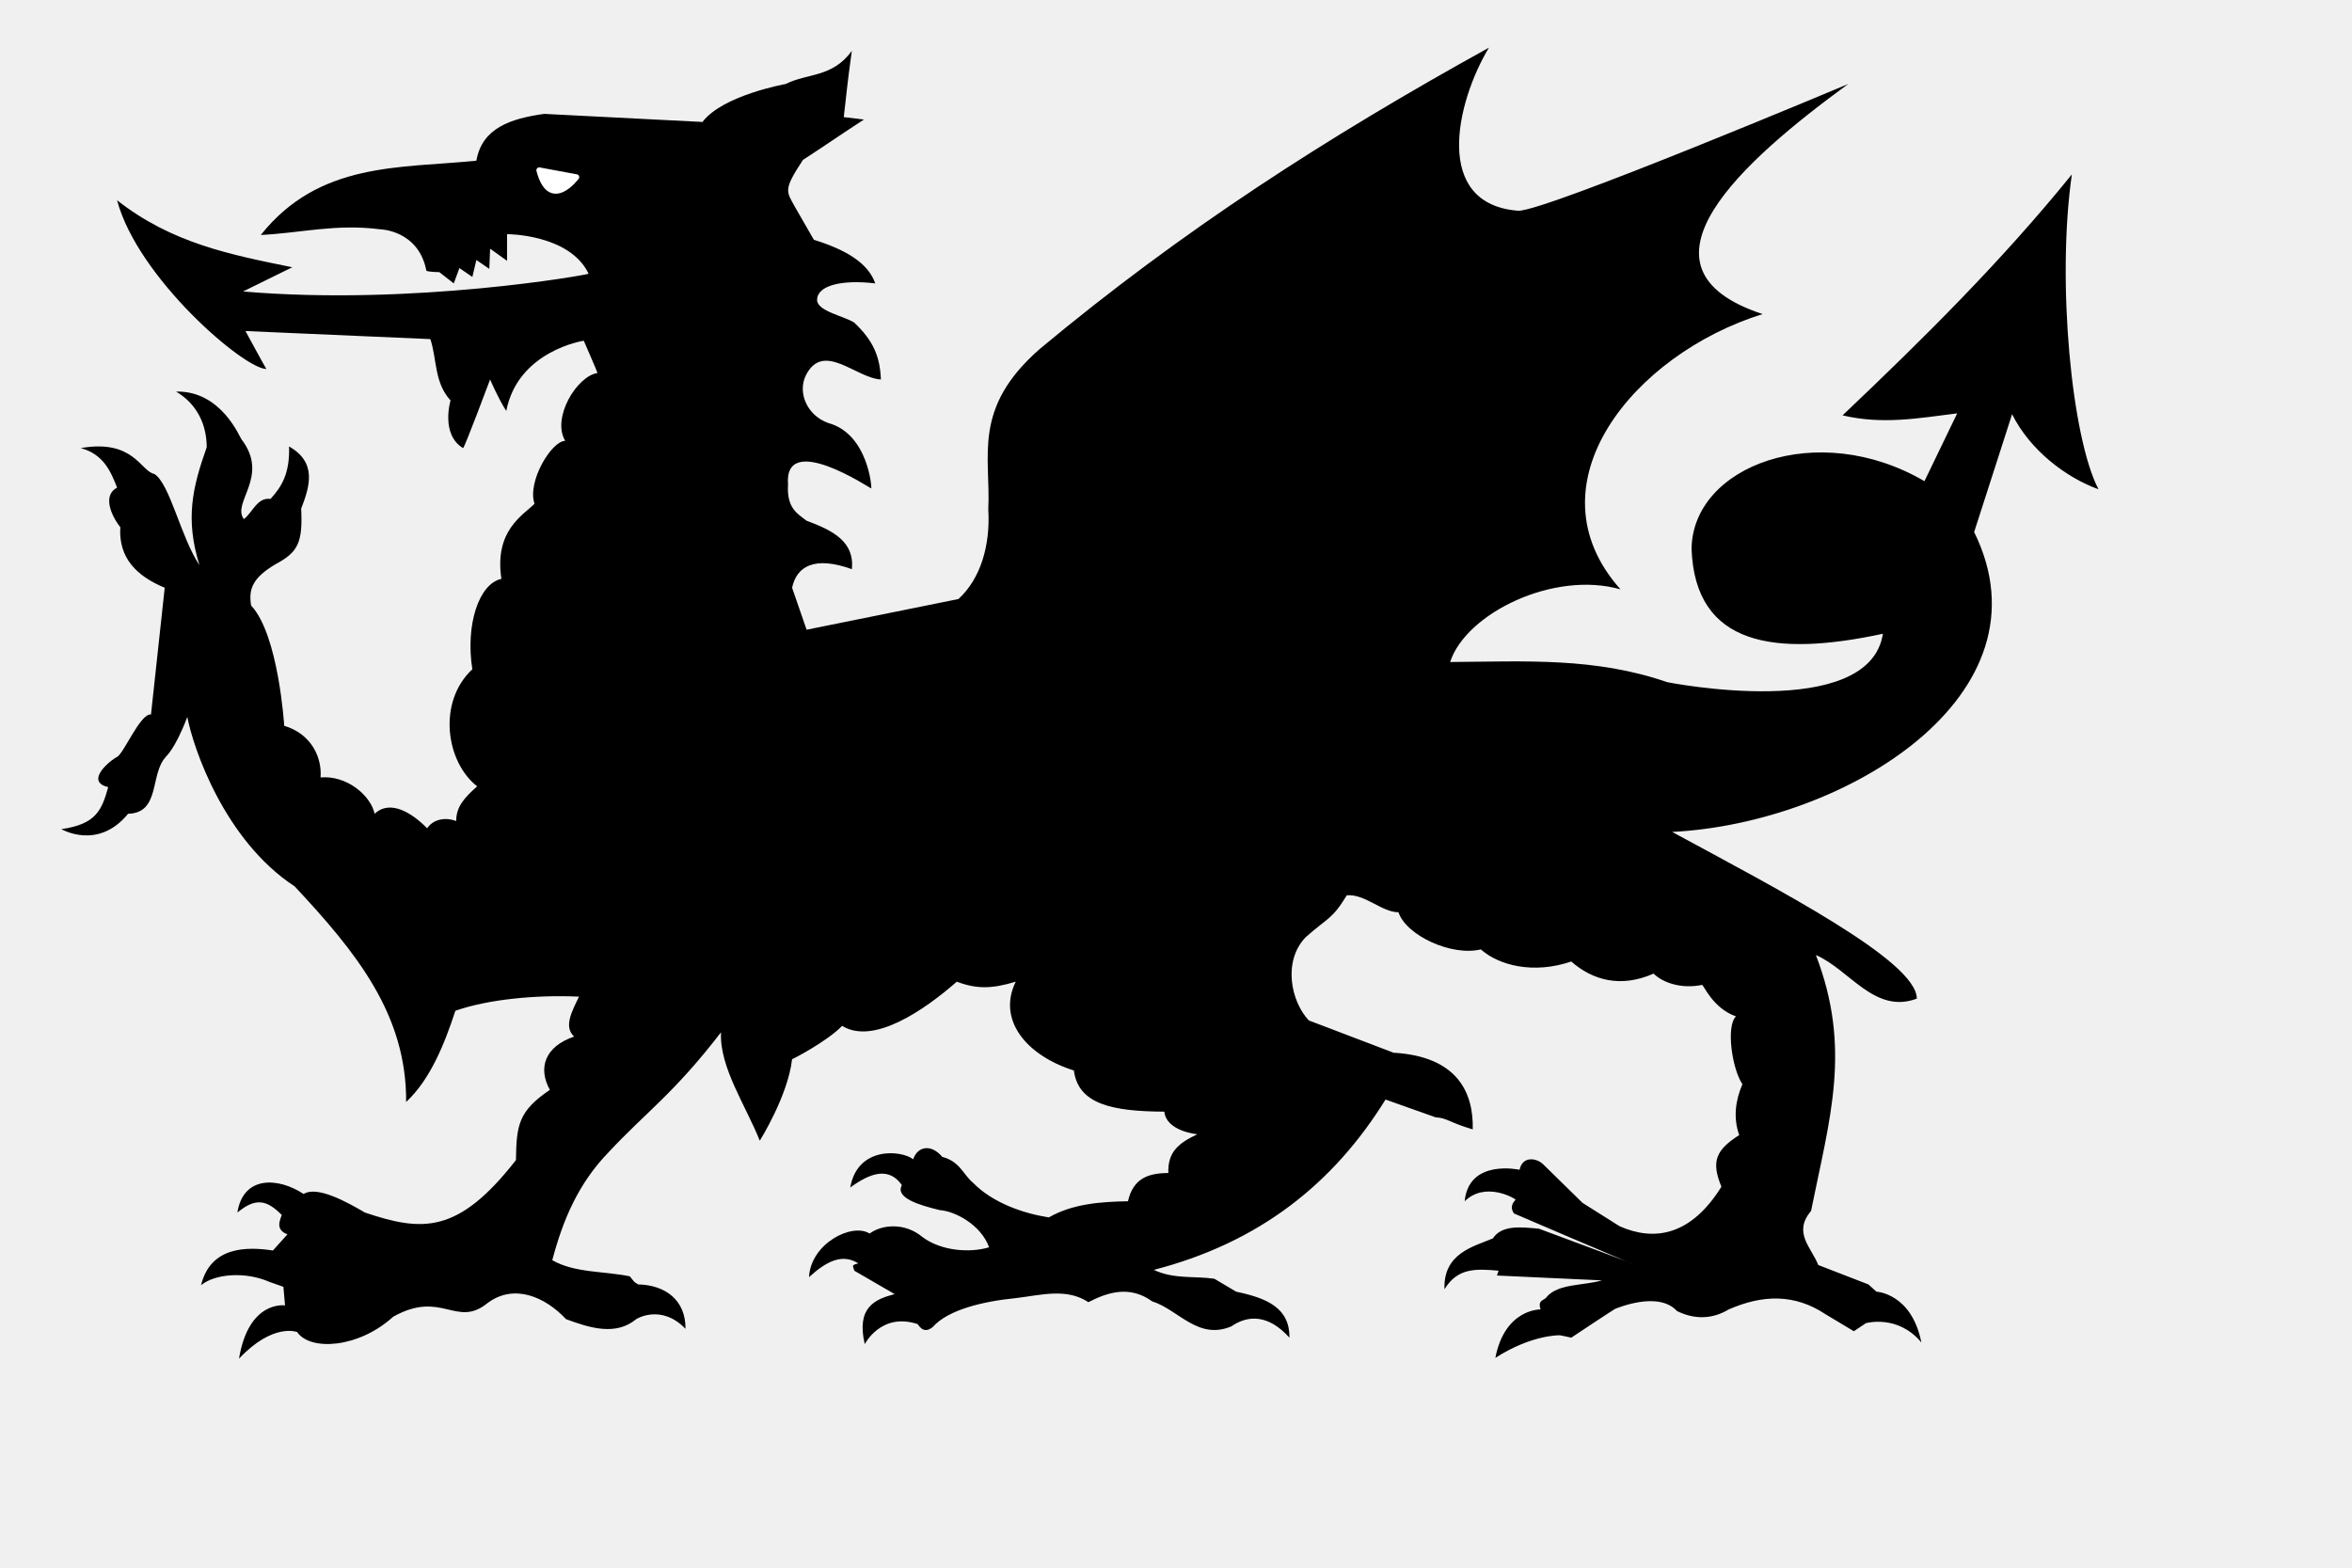
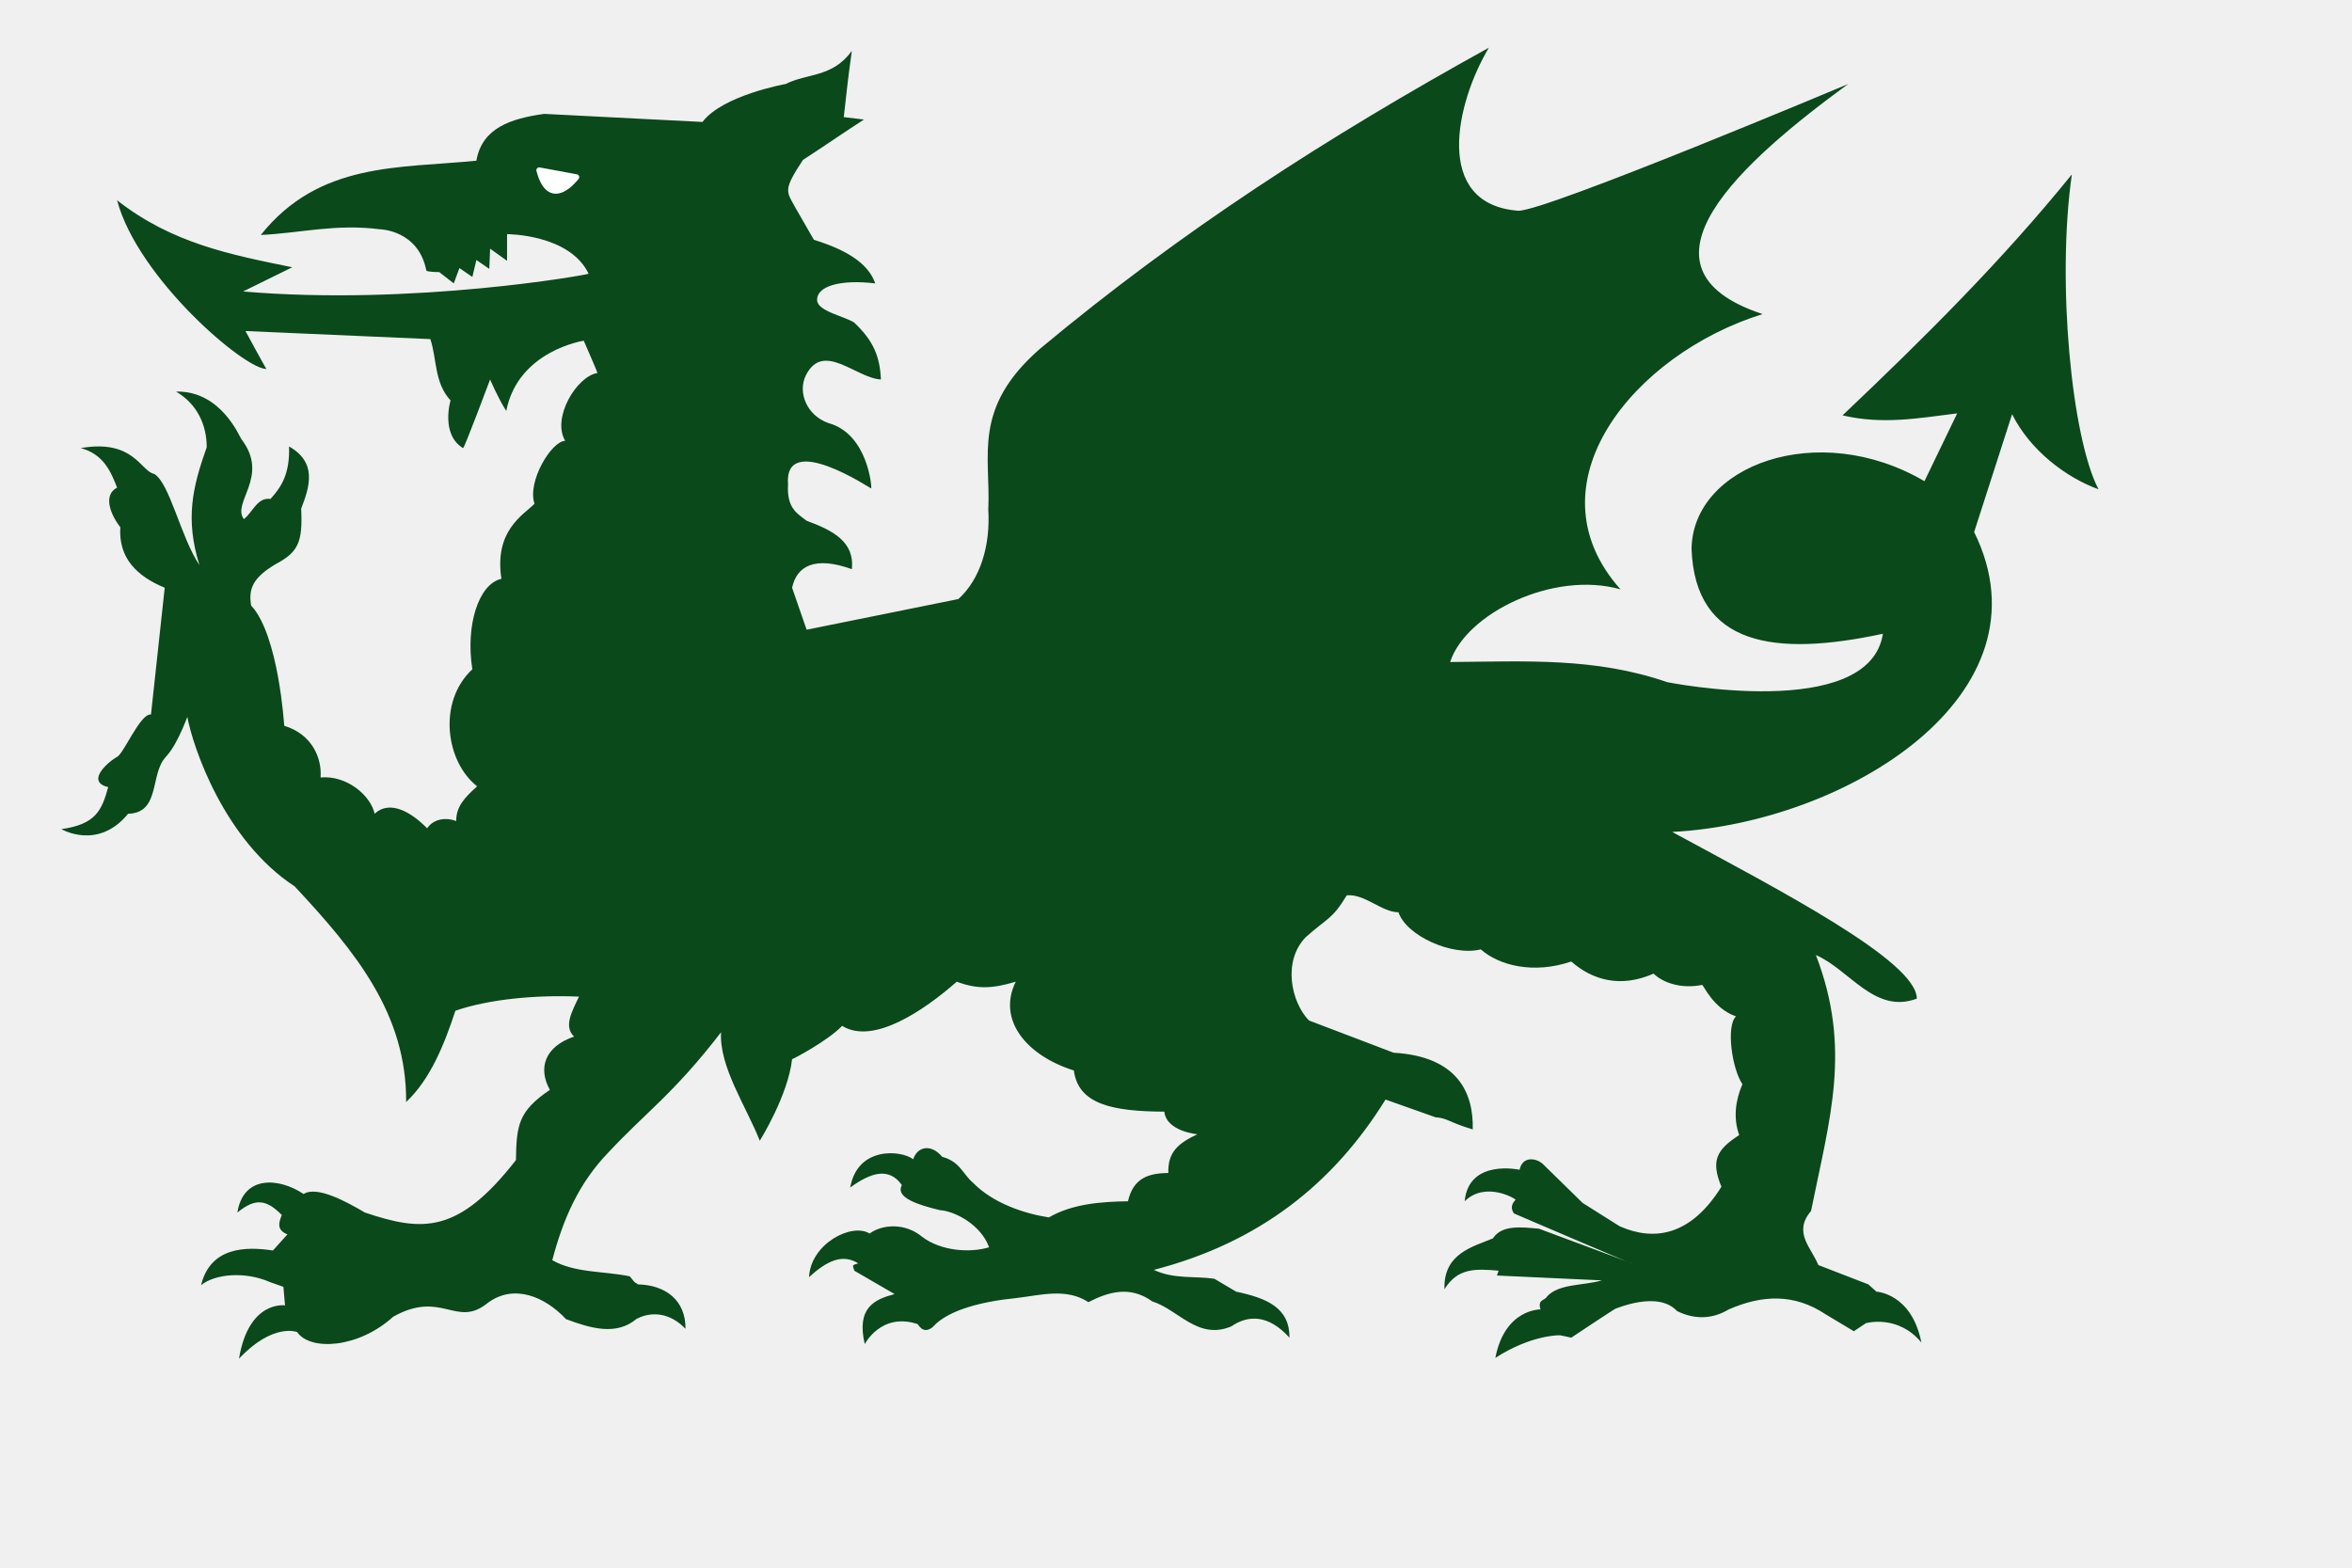
<svg xmlns="http://www.w3.org/2000/svg" height="380pt" id="svg548" width="570pt" version="1.0">
  <defs id="defs550" />
-   <path d="M 669.475,56.372 C 664.5,91.193 669.443,141.629 678.084,158.125 C 667.6,154.358 655.937,145.484 650.167,133.861 C 646.079,146.558 641.993,159.255 637.905,171.952 C 663.826,224.581 596.422,266.005 540.328,268.875 C 574.568,287.456 619.381,310.577 619.381,322.753 C 605.761,327.876 597.639,313.36 586.768,308.664 C 598.423,338.982 591.223,361.445 585.203,391.371 C 579.31,398.375 585.197,403.024 587.551,408.85 C 592.943,410.937 598.335,413.025 603.727,415.112 C 604.596,415.895 605.466,416.678 606.336,417.461 C 606.336,417.461 617.723,417.982 620.855,433.897 C 613.278,424.699 602.944,427.635 602.944,427.635 C 601.64,428.505 600.335,429.375 599.031,430.244 C 595.987,428.418 592.943,426.592 589.899,424.766 C 579.816,418.068 569.557,418.43 558.591,423.2 C 553.025,426.549 547.282,426.371 541.893,423.722 C 535.718,417.018 522.326,422.939 522.064,422.939 C 521.804,422.939 507.715,432.331 507.715,432.331 C 507.715,432.331 504.323,431.548 504.062,431.548 C 503.802,431.548 494.919,431.344 483.191,438.853 C 486.282,422.899 497.801,423.2 497.801,423.2 C 496.732,419.867 499.193,420.417 499.889,419.025 C 503.685,414.816 511.716,415.547 517.629,413.808 C 506.324,413.286 495.018,412.765 483.713,412.242 C 483.887,411.72 484.06,411.199 484.234,410.677 C 476.82,410.03 470.993,409.738 466.754,416.678 C 466.327,405.024 476.131,402.896 482.408,400.24 C 485.248,395.845 491.44,396.565 497.28,397.11 C 497.28,397.11 529.631,409.111 527.283,408.328 C 524.934,407.546 489.192,392.175 489.192,392.175 C 487.427,389.529 489.713,387.978 489.713,387.717 C 489.713,387.456 480.073,381.619 473.276,388.239 C 474.595,374.394 491.018,378.064 491.018,378.064 C 491.952,373.574 496.414,374.201 498.584,376.238 C 502.845,380.413 507.106,384.586 511.367,388.761 C 515.369,391.284 519.368,393.805 523.37,396.327 C 534.504,401.239 546.343,399.449 556.242,383.543 C 552.863,375.331 554.424,371.705 561.983,366.845 C 560.037,361.366 560.738,355.711 563.026,350.409 C 559.674,345.469 557.672,331.668 560.94,328.492 C 553.444,325.846 550.503,318.317 549.981,318.317 C 543.108,319.729 537.15,317.488 534.327,314.665 C 523.692,319.359 514.645,316.819 507.715,310.752 C 495.504,314.916 484.354,312.024 478.495,306.837 C 469.144,309.131 454.436,302.423 451.882,294.836 C 446.505,294.836 441.006,288.828 435.184,289.358 C 430.396,297.232 429.137,296.461 421.879,302.924 C 414.464,310.647 417.106,323.662 422.923,329.797 C 432.054,333.276 441.185,336.755 450.316,340.234 C 471.19,341.438 476.183,353.405 475.886,365.019 C 468.003,362.656 467.708,361.351 463.883,361.106 C 458.491,359.192 453.099,357.278 447.707,355.365 C 430.863,382.537 406.963,401.592 372.829,410.416 C 379.351,413.49 385.875,412.329 392.397,413.286 C 394.746,414.678 397.093,416.068 399.442,417.461 C 409.592,419.594 416.744,422.788 416.661,432.331 C 409.87,424.763 403.255,424.956 397.876,428.679 C 387.059,433.216 380.83,423.287 372.307,420.591 C 365.083,415.385 358.037,417.589 351.696,420.851 C 344.574,416.183 336.395,418.57 328.215,419.547 C 318.022,420.56 306.418,423.163 301.342,428.939 C 297.99,431.585 296.646,427.635 296.385,427.896 C 284.656,424.1 279.427,434.419 279.427,434.419 C 276.647,422.5 282.686,419.93 289.08,418.243 C 284.732,415.721 280.383,413.199 276.035,410.677 C 275.765,409.188 274.787,408.934 277.34,408.328 C 272.211,405.043 267.083,407.579 261.425,412.763 C 261.948,401.893 275.352,395.08 280.992,398.676 C 285.057,395.671 292.475,395.137 297.951,399.719 C 304.111,404.378 313.446,404.98 319.606,403.111 C 316.947,395.758 308.466,391.405 303.69,391.109 C 296.956,389.471 289.164,387.128 291.428,383.021 C 287.273,377.106 281.355,378.956 274.731,383.804 C 277.103,370.351 291.297,371.717 295.08,374.672 C 296.447,370.53 300.813,369.563 304.473,373.889 C 310.248,375.437 311.082,379.455 314.388,382.238 C 320.798,388.8 330.737,392.188 338.912,393.457 C 346.553,389.071 355.605,388.391 364.481,388.239 C 366.183,380.785 371.06,379.152 377.525,379.108 C 377.305,372.463 380.611,369.524 386.918,366.584 C 386.918,366.584 376.927,365.715 376.221,359.279 C 359.461,359.194 348.411,356.911 347,345.973 C 331.74,341.17 322.127,329.664 328.215,317.274 C 320.631,319.567 315.694,319.744 309.169,317.274 C 298.584,326.562 282.178,337.79 272.122,331.553 C 267.358,336.493 256.206,342.321 255.946,342.321 C 254.625,354.141 245.509,368.671 245.509,368.671 C 240.981,357.284 232.397,344.837 232.986,333.626 C 217.723,353.464 208.809,359.366 196.721,372.324 C 186.928,382.389 181.899,394.219 178.457,407.284 C 185.758,411.469 195.155,410.763 203.504,412.503 C 205.77,415.468 205.243,414.242 206.113,415.112 C 215.018,415.287 221.593,420.208 221.506,429.461 C 213.563,421.255 205.592,426.331 205.592,426.331 C 199.073,431.744 190.808,429.3 182.893,426.331 C 176.029,419.004 166.021,414.821 157.585,421.113 C 147.411,429.402 142.822,416.736 127.06,425.548 C 115.838,435.756 100.251,436.71 96.012,430.505 C 96.012,430.505 88.228,427.413 77.228,439.115 C 80.371,420.085 92.099,421.896 92.099,421.896 C 91.926,419.896 91.752,417.895 91.578,415.895 C 90.099,415.372 88.622,414.851 87.143,414.329 C 79.227,410.835 69.39,411.707 64.966,415.372 C 67.991,402.903 79.573,402.83 88.186,404.154 C 89.752,402.415 91.316,400.675 92.882,398.936 C 89.304,397.548 90.094,395.11 91.056,392.674 C 86.273,387.874 82.712,386.914 76.706,391.892 C 78.6,379.765 90.096,380.556 98.1,385.89 C 102.439,383.176 111.843,388.32 117.929,391.892 C 136.461,398.112 148.009,398.918 166.717,374.933 C 166.877,363.526 167.562,359.102 177.674,352.235 C 173.823,345.273 175.909,338.311 185.502,335.016 C 182.099,331.8 184.73,327.067 187.088,322.106 C 173.342,321.489 157.926,322.918 147.149,326.666 C 143.59,337.541 138.985,348.939 131.235,356.148 C 131.41,327.822 115.087,307.744 95.231,286.488 C 72.451,271.564 62.362,241.518 60.53,231.699 C 56.342,242.696 53.486,244.483 53.486,244.743 C 48.422,250.241 51.864,262.745 41.39,263.007 C 31.615,274.967 19.83,267.964 19.83,267.964 C 30.985,266.41 32.887,261.888 34.962,254.397 C 27.975,252.75 34.083,246.914 37.571,244.743 C 39.739,244.324 45.225,230.461 48.79,230.916 C 50.268,217.262 51.747,203.607 53.225,189.954 C 44.251,186.226 38.246,180.401 38.876,170.386 C 35.56,166.124 33.291,159.944 37.832,157.602 C 35.839,152.468 33.497,146.81 26.092,144.818 C 43.259,141.84 45.411,152.304 49.833,153.167 C 54.878,156.185 58.351,173.52 64.444,182.649 C 59.814,167.682 62.168,157.602 66.792,144.557 C 66.805,137.508 63.849,130.636 56.878,126.554 C 71.544,126.206 77.489,141.426 78.01,141.949 C 87.263,153.994 74.777,162.364 78.793,167.777 C 81.663,165.603 83.137,160.634 87.403,161.255 C 90.974,157.349 93.675,153.091 93.404,144.296 C 102.391,149.422 100.204,156.99 97.317,164.386 C 97.852,175.451 96.292,178.482 88.969,182.388 C 81.635,186.753 80.269,190.367 81.142,195.693 C 90.047,205.21 91.839,234.568 91.839,234.568 C 100.803,237.269 104.075,245.001 103.579,251.265 C 112.047,250.509 119.763,257.067 121.059,263.007 C 126.064,258.308 133.12,262.682 138.018,267.703 C 139.745,265.084 143.415,263.869 147.411,265.354 C 147.402,260.751 149.99,257.876 154.193,254.136 C 144.067,246.279 141.28,226.868 152.629,216.304 C 150.359,202.076 154.687,188.656 162.021,187.084 C 159.65,171.489 168.977,166.543 172.718,162.82 C 170.273,155.662 178.182,142.555 182.632,142.47 C 178.179,135.05 186.433,121.514 193.069,120.554 C 193.069,120.293 188.633,110.118 188.633,110.118 C 188.633,110.118 167.382,113.308 163.587,132.816 C 160.968,128.76 158.368,122.641 158.368,122.641 C 158.368,122.641 149.882,145.342 149.62,144.821 C 142.29,140.371 145.585,129.425 145.585,129.425 C 140.267,123.601 141.236,116.206 139.061,109.596 C 119.146,108.727 99.231,107.857 79.315,106.987 C 79.315,106.987 86.098,119.511 86.098,119.25 C 79.029,119.382 44.509,89.858 37.832,64.721 C 55.525,78.616 74.398,82.3 94.448,86.376 C 89.143,88.985 83.838,91.594 78.532,94.203 C 133.519,98.916 190.46,88.724 190.198,88.463 C 184.046,75.634 163.847,75.679 163.847,75.679 C 163.847,78.549 163.847,81.419 163.847,84.289 C 162.021,82.984 160.195,81.68 158.368,80.375 C 158.282,82.549 158.195,84.724 158.108,86.898 C 156.716,85.941 155.325,84.985 153.933,84.028 C 153.499,85.854 153.063,87.681 152.629,89.507 C 151.237,88.55 149.846,87.594 148.454,86.637 C 147.845,88.289 147.237,89.942 146.628,91.594 C 145.062,90.377 143.498,89.159 141.932,87.942 C 141.932,87.942 138.018,87.941 137.757,87.42 C 135.203,74.371 122.885,74.114 122.885,74.114 C 108.427,72.252 97.142,75.331 84.272,75.94 C 103.173,52.229 129.141,54.439 153.933,51.937 C 155.74,41.394 165.008,38.314 175.848,36.805 C 175.848,36.805 226.724,39.414 226.985,39.414 C 233.53,30.773 253.858,27.151 253.858,27.151 C 260.989,23.586 268.906,25.126 275.252,16.454 C 273.596,28.299 273.512,30.717 272.643,37.848 C 274.818,38.109 276.991,38.37 279.166,38.631 C 273.252,42.457 265.375,47.855 259.46,51.682 C 252.876,61.655 254.148,61.809 256.989,67.069 C 258.989,70.548 260.99,74.027 262.99,77.505 C 273.135,80.631 280.531,84.934 282.819,91.594 C 271.845,90.279 263.857,92.321 264.034,97.073 C 264.25,100.572 272.581,102.13 275.973,104.217 C 282.274,110.123 284.342,115.324 284.645,122.641 C 276.557,122.207 265.999,110.128 260.381,121.337 C 257.7,126.82 260.664,134.245 267.686,136.73 C 280.565,140.259 281.774,157.863 281.513,157.863 C 281.253,157.863 253.222,139.154 254.634,156.621 C 254.166,164.337 257.757,166.053 260.642,168.299 C 269.04,171.4 276.204,175.03 275.252,183.953 C 263.171,179.601 257.441,183.014 255.946,189.954 C 257.512,194.476 259.076,198.998 260.642,203.521 C 276.991,200.215 293.342,196.912 309.692,193.606 C 316.837,187.095 320.055,176.265 319.344,164.647 C 320.197,147.341 313.981,131.997 336.042,112.727 C 382.039,74.397 428.822,44.315 481.104,15.411 C 470.499,33.085 462.867,66.02 490.622,68.116 C 499.524,68.248 597.204,27.151 597.204,27.151 C 563.243,51.937 524.173,86.541 569.549,101.508 C 527.917,114.469 493.387,156.567 523.63,190.476 C 502.028,184.324 473.686,198.247 468.58,213.957 C 493.153,213.774 515.369,212.415 538.763,220.479 C 538.763,220.479 603.979,233.473 608.422,204.826 C 573.591,212.313 547.769,208.851 546.59,177.431 C 546.893,150.487 587.376,135.327 621.849,155.515 C 625.414,148.21 628.86,140.904 632.426,133.599 C 619.816,135.159 608.431,137.297 595.381,134.247 C 621.912,109.074 646.872,84.294 669.475,56.372 z " id="path554" style="font-size:12px;fill:#000000;fill-opacity:1;fill-rule:evenodd;stroke:none;stroke-width:1.723;stroke-linejoin:round" />
+   <path d="M 669.475,56.372 C 664.5,91.193 669.443,141.629 678.084,158.125 C 667.6,154.358 655.937,145.484 650.167,133.861 C 646.079,146.558 641.993,159.255 637.905,171.952 C 663.826,224.581 596.422,266.005 540.328,268.875 C 574.568,287.456 619.381,310.577 619.381,322.753 C 605.761,327.876 597.639,313.36 586.768,308.664 C 598.423,338.982 591.223,361.445 585.203,391.371 C 579.31,398.375 585.197,403.024 587.551,408.85 C 592.943,410.937 598.335,413.025 603.727,415.112 C 604.596,415.895 605.466,416.678 606.336,417.461 C 606.336,417.461 617.723,417.982 620.855,433.897 C 613.278,424.699 602.944,427.635 602.944,427.635 C 601.64,428.505 600.335,429.375 599.031,430.244 C 595.987,428.418 592.943,426.592 589.899,424.766 C 579.816,418.068 569.557,418.43 558.591,423.2 C 553.025,426.549 547.282,426.371 541.893,423.722 C 535.718,417.018 522.326,422.939 522.064,422.939 C 521.804,422.939 507.715,432.331 507.715,432.331 C 507.715,432.331 504.323,431.548 504.062,431.548 C 503.802,431.548 494.919,431.344 483.191,438.853 C 486.282,422.899 497.801,423.2 497.801,423.2 C 496.732,419.867 499.193,420.417 499.889,419.025 C 503.685,414.816 511.716,415.547 517.629,413.808 C 506.324,413.286 495.018,412.765 483.713,412.242 C 483.887,411.72 484.06,411.199 484.234,410.677 C 476.82,410.03 470.993,409.738 466.754,416.678 C 466.327,405.024 476.131,402.896 482.408,400.24 C 485.248,395.845 491.44,396.565 497.28,397.11 C 497.28,397.11 529.631,409.111 527.283,408.328 C 524.934,407.546 489.192,392.175 489.192,392.175 C 487.427,389.529 489.713,387.978 489.713,387.717 C 489.713,387.456 480.073,381.619 473.276,388.239 C 474.595,374.394 491.018,378.064 491.018,378.064 C 491.952,373.574 496.414,374.201 498.584,376.238 C 502.845,380.413 507.106,384.586 511.367,388.761 C 515.369,391.284 519.368,393.805 523.37,396.327 C 534.504,401.239 546.343,399.449 556.242,383.543 C 552.863,375.331 554.424,371.705 561.983,366.845 C 560.037,361.366 560.738,355.711 563.026,350.409 C 559.674,345.469 557.672,331.668 560.94,328.492 C 553.444,325.846 550.503,318.317 549.981,318.317 C 543.108,319.729 537.15,317.488 534.327,314.665 C 523.692,319.359 514.645,316.819 507.715,310.752 C 495.504,314.916 484.354,312.024 478.495,306.837 C 469.144,309.131 454.436,302.423 451.882,294.836 C 446.505,294.836 441.006,288.828 435.184,289.358 C 430.396,297.232 429.137,296.461 421.879,302.924 C 414.464,310.647 417.106,323.662 422.923,329.797 C 432.054,333.276 441.185,336.755 450.316,340.234 C 471.19,341.438 476.183,353.405 475.886,365.019 C 468.003,362.656 467.708,361.351 463.883,361.106 C 458.491,359.192 453.099,357.278 447.707,355.365 C 430.863,382.537 406.963,401.592 372.829,410.416 C 379.351,413.49 385.875,412.329 392.397,413.286 C 394.746,414.678 397.093,416.068 399.442,417.461 C 409.592,419.594 416.744,422.788 416.661,432.331 C 409.87,424.763 403.255,424.956 397.876,428.679 C 387.059,433.216 380.83,423.287 372.307,420.591 C 365.083,415.385 358.037,417.589 351.696,420.851 C 344.574,416.183 336.395,418.57 328.215,419.547 C 318.022,420.56 306.418,423.163 301.342,428.939 C 297.99,431.585 296.646,427.635 296.385,427.896 C 284.656,424.1 279.427,434.419 279.427,434.419 C 276.647,422.5 282.686,419.93 289.08,418.243 C 284.732,415.721 280.383,413.199 276.035,410.677 C 275.765,409.188 274.787,408.934 277.34,408.328 C 272.211,405.043 267.083,407.579 261.425,412.763 C 261.948,401.893 275.352,395.08 280.992,398.676 C 285.057,395.671 292.475,395.137 297.951,399.719 C 304.111,404.378 313.446,404.98 319.606,403.111 C 316.947,395.758 308.466,391.405 303.69,391.109 C 296.956,389.471 289.164,387.128 291.428,383.021 C 287.273,377.106 281.355,378.956 274.731,383.804 C 277.103,370.351 291.297,371.717 295.08,374.672 C 296.447,370.53 300.813,369.563 304.473,373.889 C 310.248,375.437 311.082,379.455 314.388,382.238 C 320.798,388.8 330.737,392.188 338.912,393.457 C 346.553,389.071 355.605,388.391 364.481,388.239 C 366.183,380.785 371.06,379.152 377.525,379.108 C 377.305,372.463 380.611,369.524 386.918,366.584 C 386.918,366.584 376.927,365.715 376.221,359.279 C 359.461,359.194 348.411,356.911 347,345.973 C 331.74,341.17 322.127,329.664 328.215,317.274 C 320.631,319.567 315.694,319.744 309.169,317.274 C 298.584,326.562 282.178,337.79 272.122,331.553 C 267.358,336.493 256.206,342.321 255.946,342.321 C 254.625,354.141 245.509,368.671 245.509,368.671 C 240.981,357.284 232.397,344.837 232.986,333.626 C 217.723,353.464 208.809,359.366 196.721,372.324 C 186.928,382.389 181.899,394.219 178.457,407.284 C 185.758,411.469 195.155,410.763 203.504,412.503 C 205.77,415.468 205.243,414.242 206.113,415.112 C 215.018,415.287 221.593,420.208 221.506,429.461 C 213.563,421.255 205.592,426.331 205.592,426.331 C 199.073,431.744 190.808,429.3 182.893,426.331 C 176.029,419.004 166.021,414.821 157.585,421.113 C 147.411,429.402 142.822,416.736 127.06,425.548 C 115.838,435.756 100.251,436.71 96.012,430.505 C 96.012,430.505 88.228,427.413 77.228,439.115 C 80.371,420.085 92.099,421.896 92.099,421.896 C 91.926,419.896 91.752,417.895 91.578,415.895 C 90.099,415.372 88.622,414.851 87.143,414.329 C 79.227,410.835 69.39,411.707 64.966,415.372 C 67.991,402.903 79.573,402.83 88.186,404.154 C 89.752,402.415 91.316,400.675 92.882,398.936 C 89.304,397.548 90.094,395.11 91.056,392.674 C 86.273,387.874 82.712,386.914 76.706,391.892 C 78.6,379.765 90.096,380.556 98.1,385.89 C 102.439,383.176 111.843,388.32 117.929,391.892 C 136.461,398.112 148.009,398.918 166.717,374.933 C 166.877,363.526 167.562,359.102 177.674,352.235 C 173.823,345.273 175.909,338.311 185.502,335.016 C 182.099,331.8 184.73,327.067 187.088,322.106 C 173.342,321.489 157.926,322.918 147.149,326.666 C 143.59,337.541 138.985,348.939 131.235,356.148 C 131.41,327.822 115.087,307.744 95.231,286.488 C 72.451,271.564 62.362,241.518 60.53,231.699 C 56.342,242.696 53.486,244.483 53.486,244.743 C 48.422,250.241 51.864,262.745 41.39,263.007 C 31.615,274.967 19.83,267.964 19.83,267.964 C 30.985,266.41 32.887,261.888 34.962,254.397 C 27.975,252.75 34.083,246.914 37.571,244.743 C 39.739,244.324 45.225,230.461 48.79,230.916 C 50.268,217.262 51.747,203.607 53.225,189.954 C 44.251,186.226 38.246,180.401 38.876,170.386 C 35.56,166.124 33.291,159.944 37.832,157.602 C 35.839,152.468 33.497,146.81 26.092,144.818 C 43.259,141.84 45.411,152.304 49.833,153.167 C 54.878,156.185 58.351,173.52 64.444,182.649 C 59.814,167.682 62.168,157.602 66.792,144.557 C 66.805,137.508 63.849,130.636 56.878,126.554 C 71.544,126.206 77.489,141.426 78.01,141.949 C 87.263,153.994 74.777,162.364 78.793,167.777 C 81.663,165.603 83.137,160.634 87.403,161.255 C 90.974,157.349 93.675,153.091 93.404,144.296 C 102.391,149.422 100.204,156.99 97.317,164.386 C 97.852,175.451 96.292,178.482 88.969,182.388 C 81.635,186.753 80.269,190.367 81.142,195.693 C 90.047,205.21 91.839,234.568 91.839,234.568 C 100.803,237.269 104.075,245.001 103.579,251.265 C 112.047,250.509 119.763,257.067 121.059,263.007 C 126.064,258.308 133.12,262.682 138.018,267.703 C 139.745,265.084 143.415,263.869 147.411,265.354 C 147.402,260.751 149.99,257.876 154.193,254.136 C 144.067,246.279 141.28,226.868 152.629,216.304 C 150.359,202.076 154.687,188.656 162.021,187.084 C 159.65,171.489 168.977,166.543 172.718,162.82 C 170.273,155.662 178.182,142.555 182.632,142.47 C 178.179,135.05 186.433,121.514 193.069,120.554 C 193.069,120.293 188.633,110.118 188.633,110.118 C 188.633,110.118 167.382,113.308 163.587,132.816 C 160.968,128.76 158.368,122.641 158.368,122.641 C 158.368,122.641 149.882,145.342 149.62,144.821 C 142.29,140.371 145.585,129.425 145.585,129.425 C 140.267,123.601 141.236,116.206 139.061,109.596 C 119.146,108.727 99.231,107.857 79.315,106.987 C 79.315,106.987 86.098,119.511 86.098,119.25 C 79.029,119.382 44.509,89.858 37.832,64.721 C 55.525,78.616 74.398,82.3 94.448,86.376 C 89.143,88.985 83.838,91.594 78.532,94.203 C 133.519,98.916 190.46,88.724 190.198,88.463 C 184.046,75.634 163.847,75.679 163.847,75.679 C 163.847,78.549 163.847,81.419 163.847,84.289 C 162.021,82.984 160.195,81.68 158.368,80.375 C 158.282,82.549 158.195,84.724 158.108,86.898 C 156.716,85.941 155.325,84.985 153.933,84.028 C 153.499,85.854 153.063,87.681 152.629,89.507 C 151.237,88.55 149.846,87.594 148.454,86.637 C 147.845,88.289 147.237,89.942 146.628,91.594 C 145.062,90.377 143.498,89.159 141.932,87.942 C 141.932,87.942 138.018,87.941 137.757,87.42 C 135.203,74.371 122.885,74.114 122.885,74.114 C 108.427,72.252 97.142,75.331 84.272,75.94 C 103.173,52.229 129.141,54.439 153.933,51.937 C 155.74,41.394 165.008,38.314 175.848,36.805 C 175.848,36.805 226.724,39.414 226.985,39.414 C 233.53,30.773 253.858,27.151 253.858,27.151 C 260.989,23.586 268.906,25.126 275.252,16.454 C 273.596,28.299 273.512,30.717 272.643,37.848 C 274.818,38.109 276.991,38.37 279.166,38.631 C 273.252,42.457 265.375,47.855 259.46,51.682 C 252.876,61.655 254.148,61.809 256.989,67.069 C 258.989,70.548 260.99,74.027 262.99,77.505 C 273.135,80.631 280.531,84.934 282.819,91.594 C 271.845,90.279 263.857,92.321 264.034,97.073 C 264.25,100.572 272.581,102.13 275.973,104.217 C 282.274,110.123 284.342,115.324 284.645,122.641 C 276.557,122.207 265.999,110.128 260.381,121.337 C 257.7,126.82 260.664,134.245 267.686,136.73 C 280.565,140.259 281.774,157.863 281.513,157.863 C 281.253,157.863 253.222,139.154 254.634,156.621 C 254.166,164.337 257.757,166.053 260.642,168.299 C 269.04,171.4 276.204,175.03 275.252,183.953 C 263.171,179.601 257.441,183.014 255.946,189.954 C 257.512,194.476 259.076,198.998 260.642,203.521 C 276.991,200.215 293.342,196.912 309.692,193.606 C 316.837,187.095 320.055,176.265 319.344,164.647 C 320.197,147.341 313.981,131.997 336.042,112.727 C 382.039,74.397 428.822,44.315 481.104,15.411 C 470.499,33.085 462.867,66.02 490.622,68.116 C 499.524,68.248 597.204,27.151 597.204,27.151 C 563.243,51.937 524.173,86.541 569.549,101.508 C 527.917,114.469 493.387,156.567 523.63,190.476 C 502.028,184.324 473.686,198.247 468.58,213.957 C 493.153,213.774 515.369,212.415 538.763,220.479 C 538.763,220.479 603.979,233.473 608.422,204.826 C 573.591,212.313 547.769,208.851 546.59,177.431 C 546.893,150.487 587.376,135.327 621.849,155.515 C 625.414,148.21 628.86,140.904 632.426,133.599 C 619.816,135.159 608.431,137.297 595.381,134.247 C 621.912,109.074 646.872,84.294 669.475,56.372 z " id="path554" style="font-size:12px;fill:#09491a;fill-opacity:1;fill-rule:evenodd;stroke:none;stroke-width:1.723;stroke-linejoin:round" />
  <path d="M 174.233,55.02 L 186.249,57.245 C 186.249,57.245 177.793,68.594 174.233,55.02 z " id="path592" style="font-size:12px;fill:#ffffff;fill-opacity:1;fill-rule:evenodd;stroke:#ffffff;stroke-width:1.378pt;stroke-linejoin:round;stroke-opacity:1" />
</svg>
